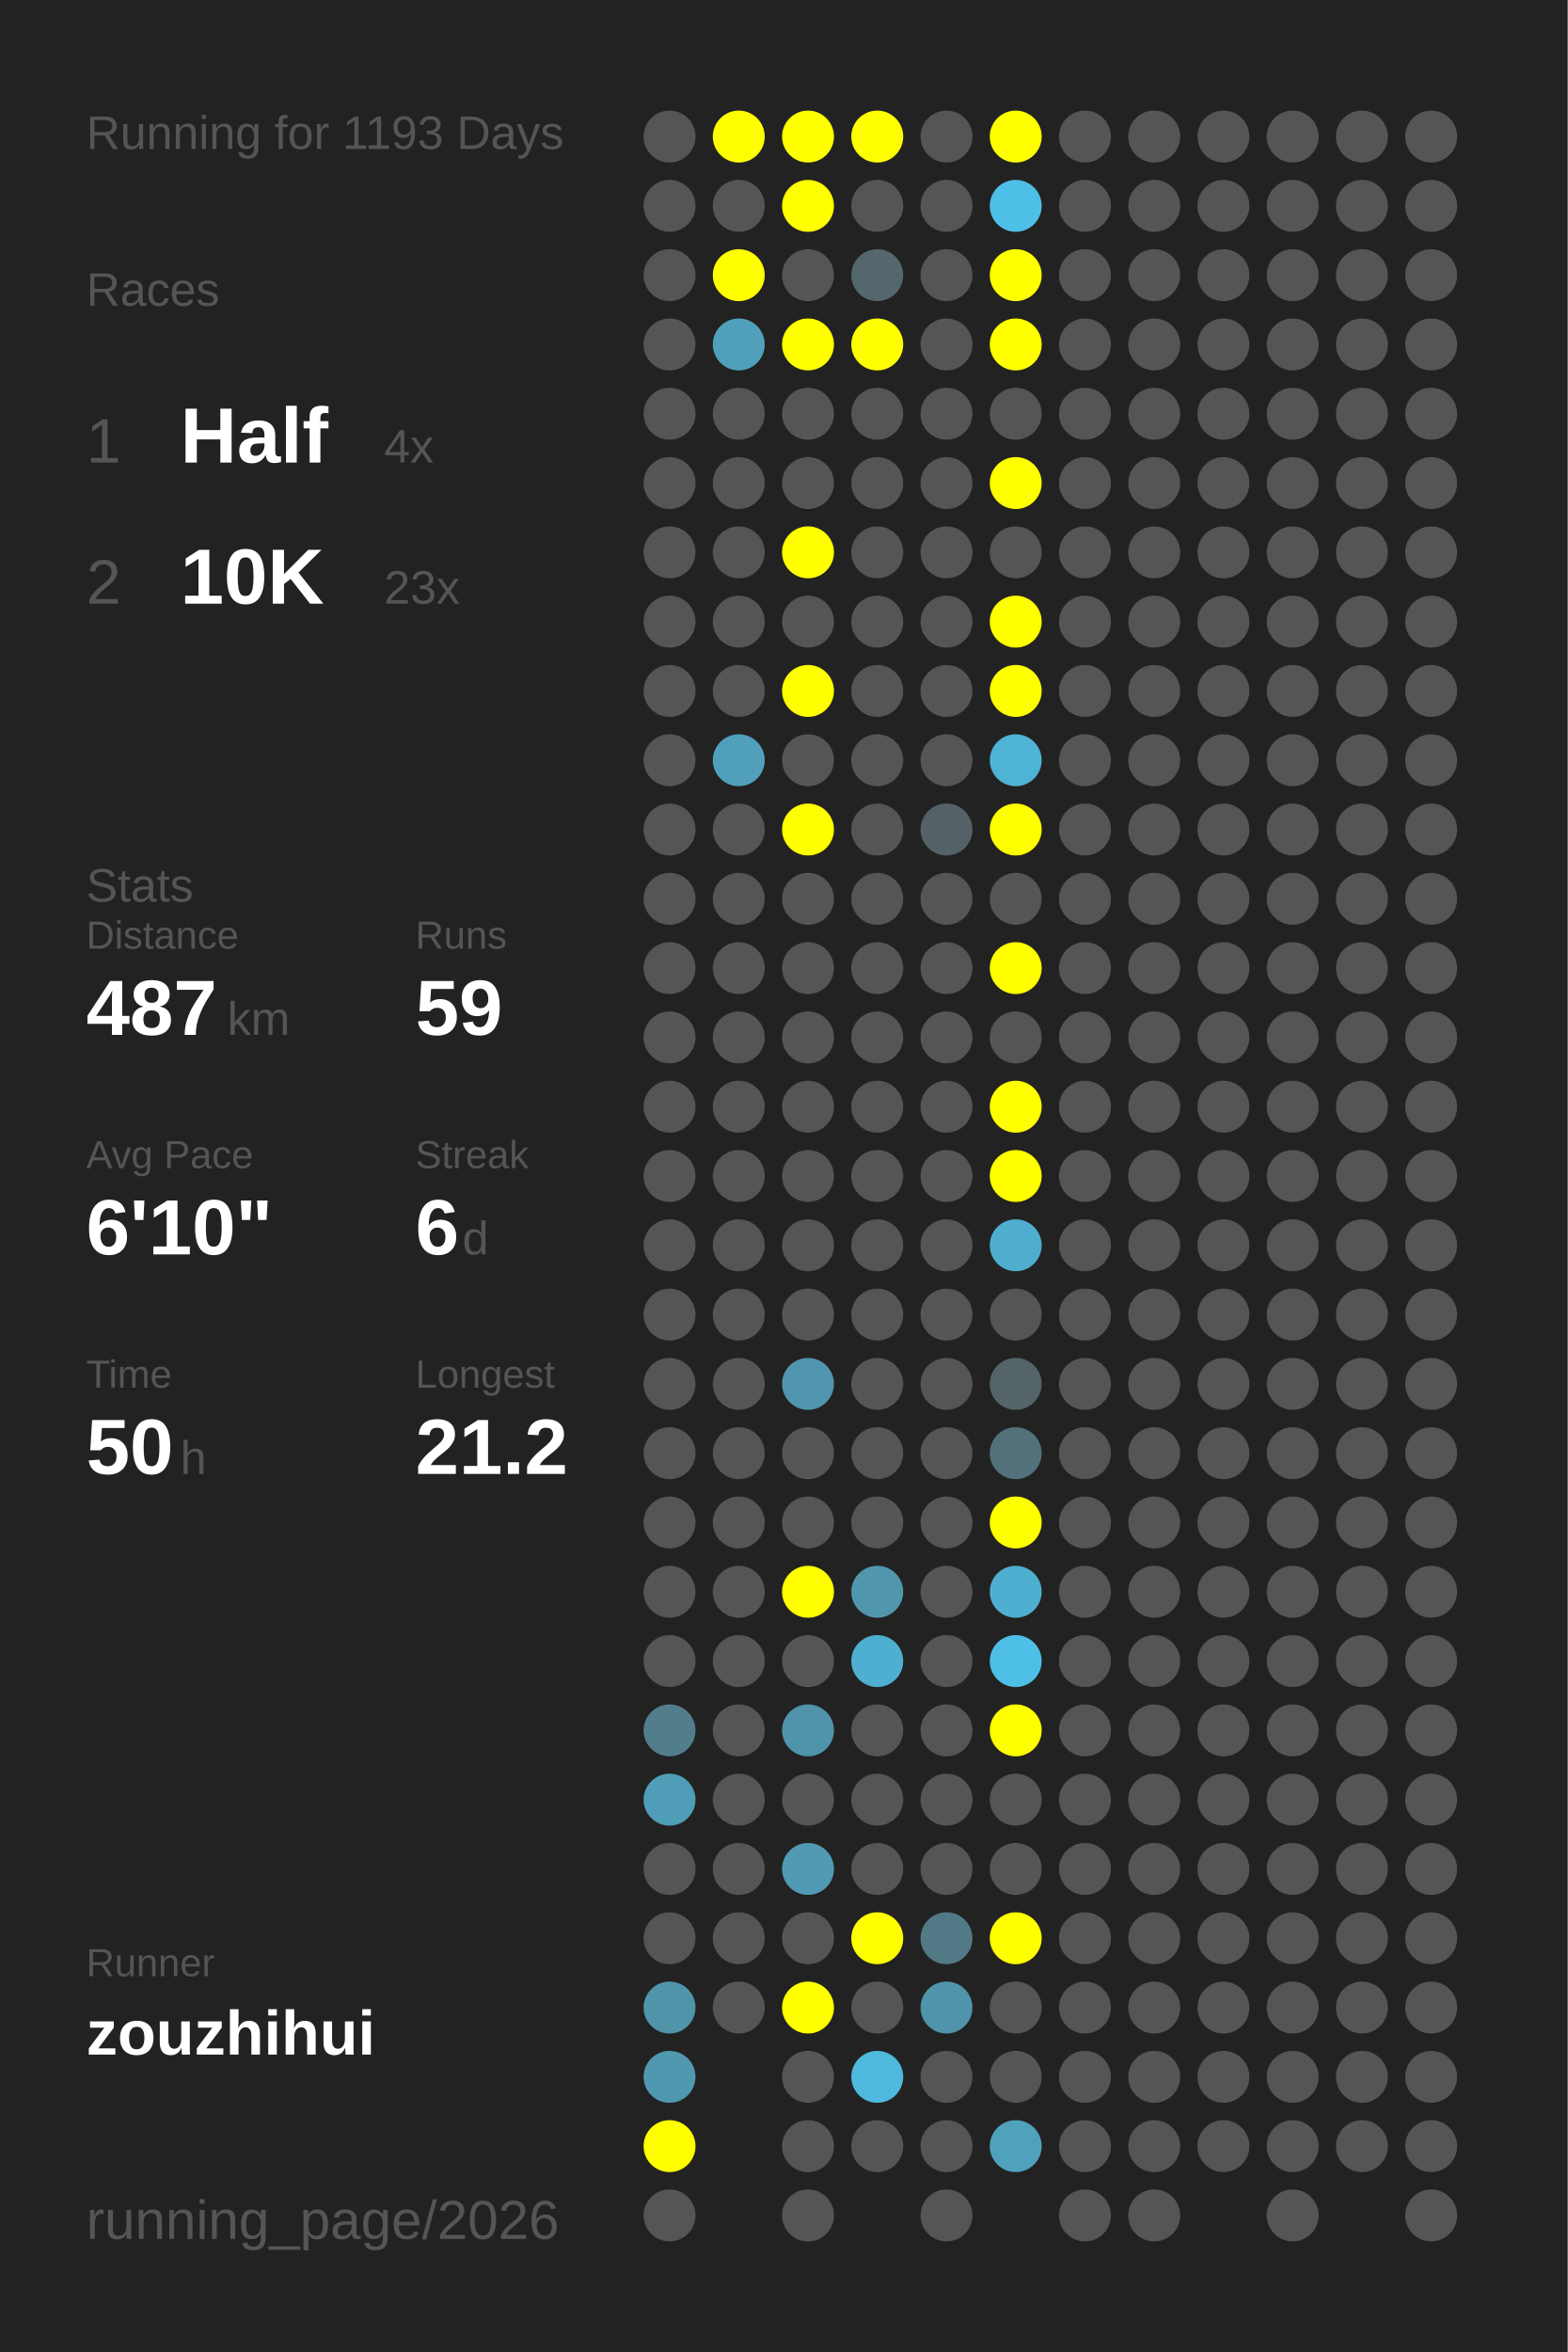
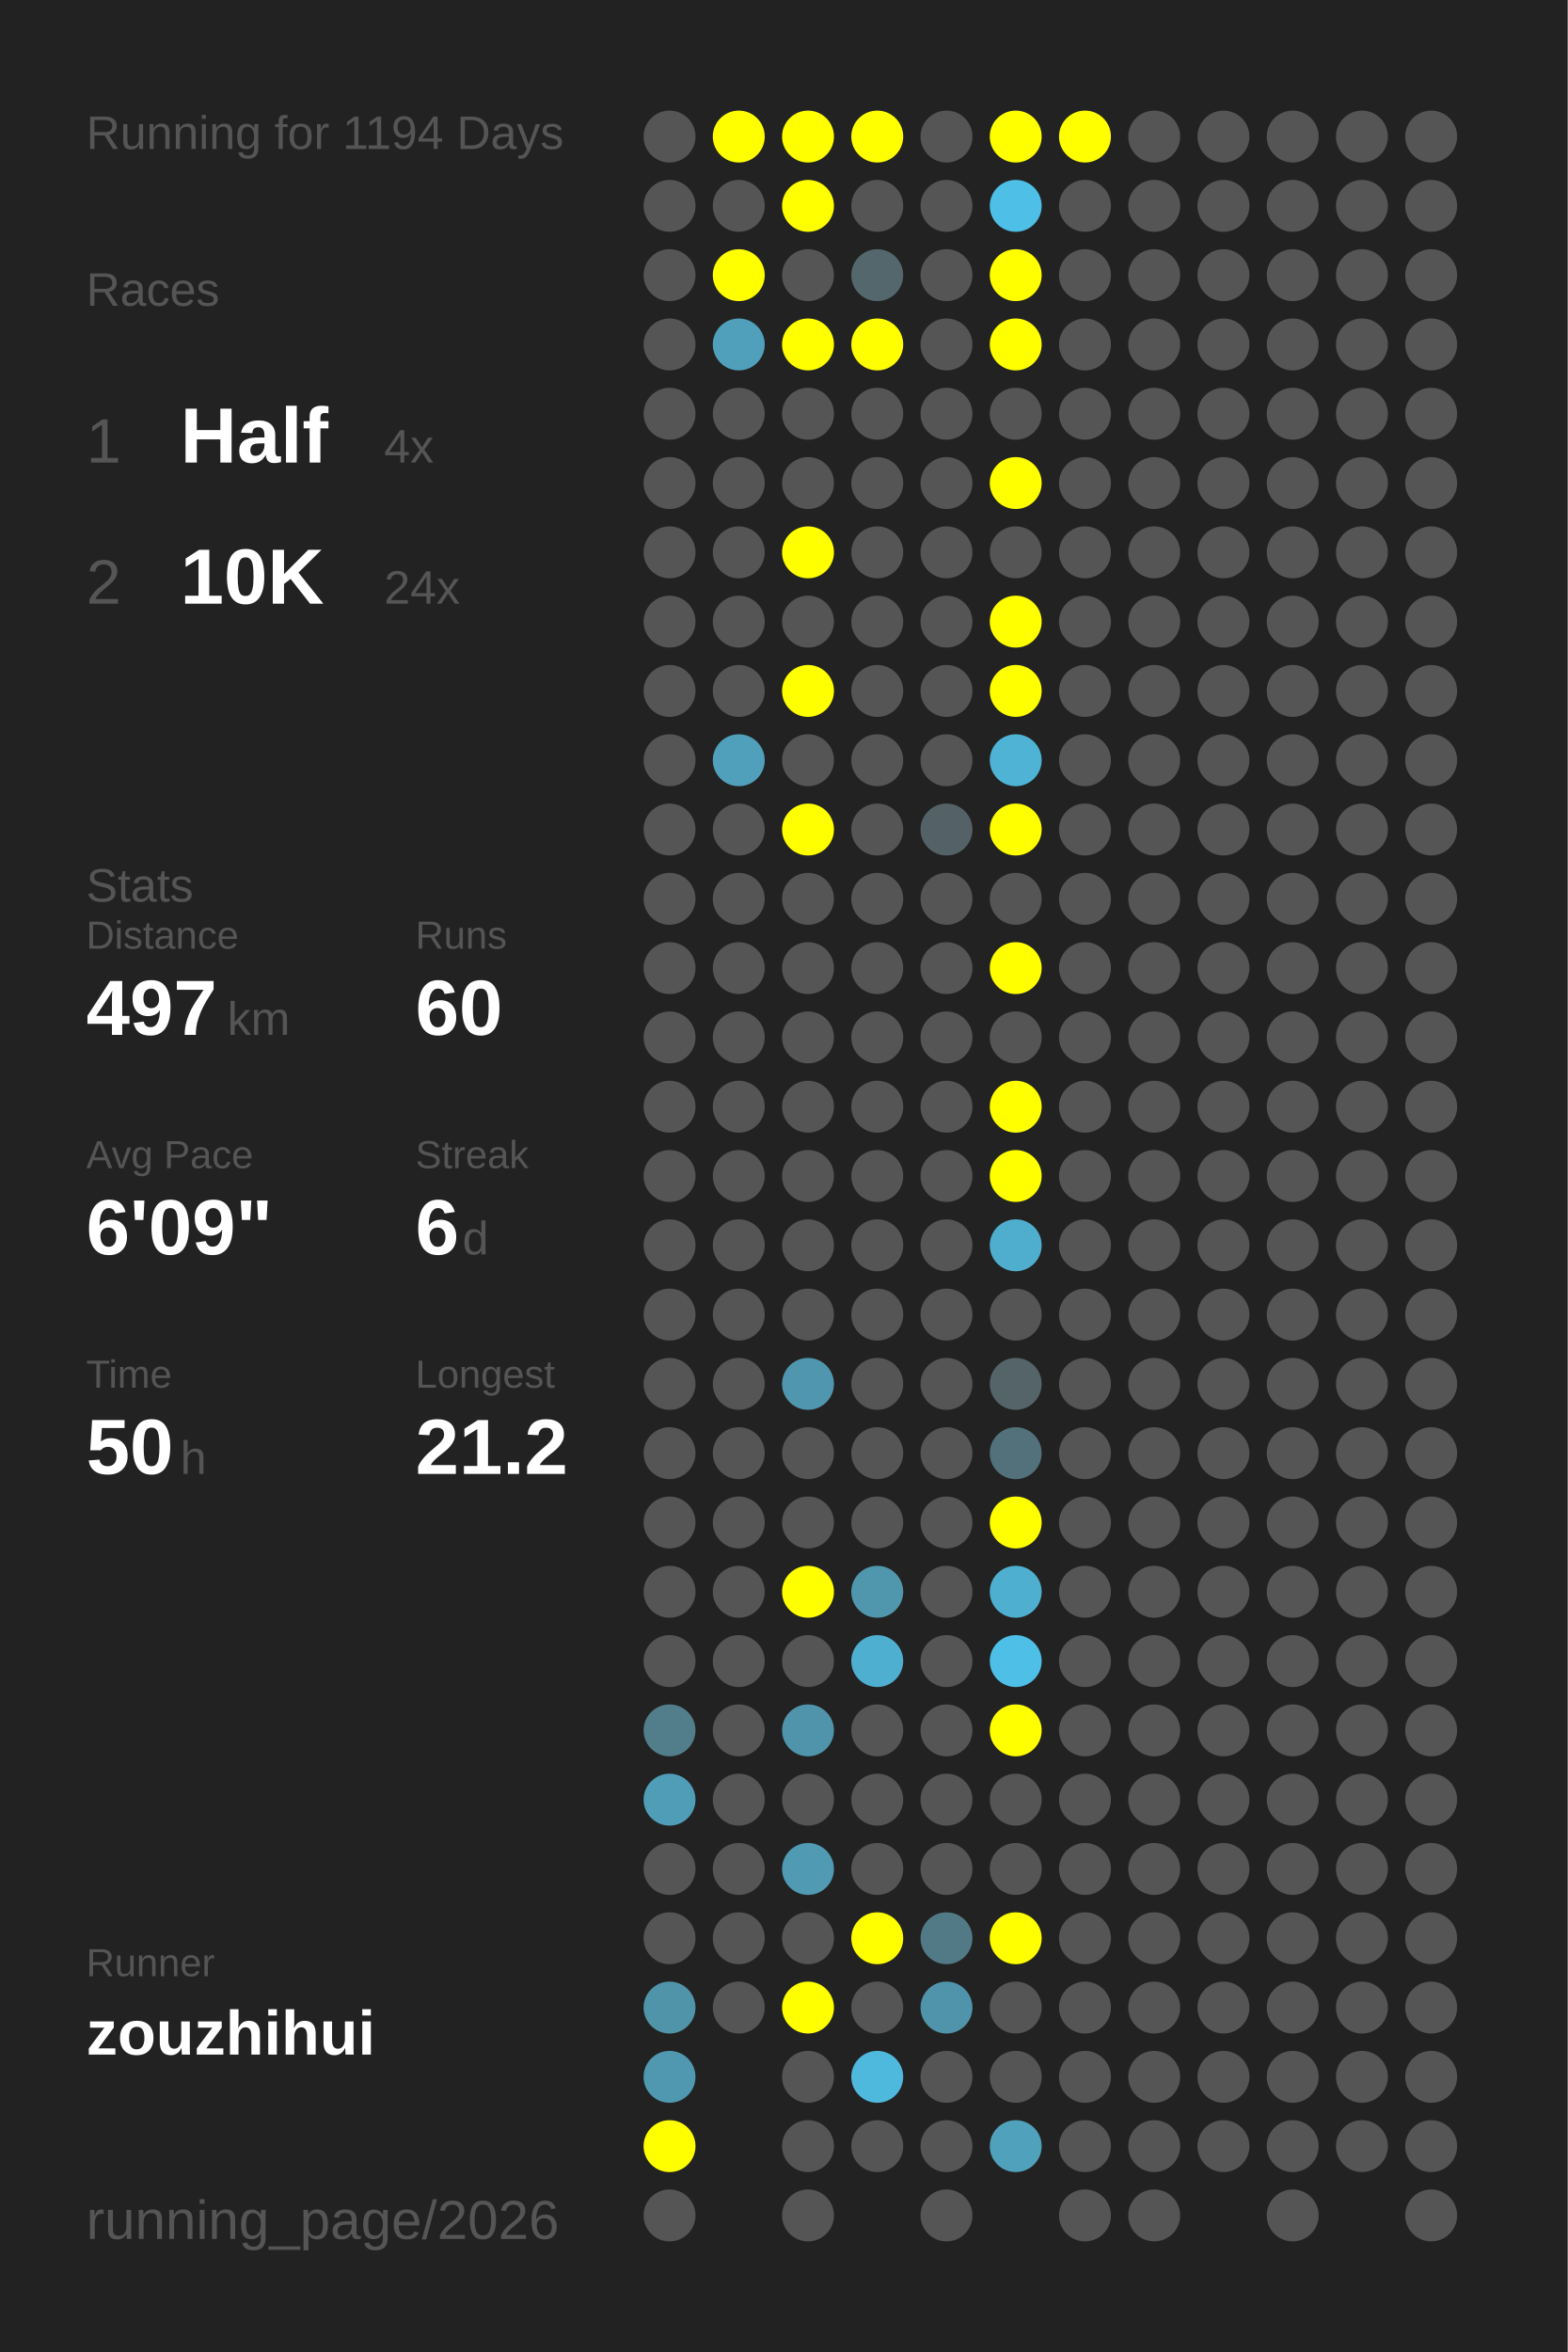
<svg xmlns="http://www.w3.org/2000/svg" baseProfile="full" height="300mm" version="1.1" viewBox="0,0,200,300" width="200mm">
  <defs />
  <rect fill="#222222" height="300" width="200" x="0" y="0" />
-   <text fill="#555555" style="font-size:6px; font-family:Arial;" x="11" y="19">Running for 1193 Days</text>
+   <text fill="#555555" style="font-size:6px; font-family:Arial;" x="11" y="19">Running for 1194 Days</text>
  <text fill="#555555" style="font-size:6px; font-family:Arial;" x="11" y="39">Races</text>
  <text fill="#555555" style="font-size:8px; font-family:Arial;" x="11" y="59">1</text>
  <text fill="#FFFFFF" style="font-size:10px; font-family:Arial; font-weight:bold;" x="23" y="59">Half</text>
  <text fill="#555555" style="font-size:6px; font-family:Arial;" x="49" y="59">4x</text>
  <text fill="#555555" style="font-size:8px; font-family:Arial;" x="11" y="77">2</text>
  <text fill="#FFFFFF" style="font-size:10px; font-family:Arial; font-weight:bold;" x="23" y="77">10K</text>
-   <text fill="#555555" style="font-size:6px; font-family:Arial;" x="49" y="77">23x</text>
+   <text fill="#555555" style="font-size:6px; font-family:Arial;" x="49" y="77">24x</text>
  <text fill="#555555" style="font-size:6px; font-family:Arial;" x="11" y="115">Stats</text>
  <text fill="#555555" style="font-size:5px; font-family:Arial;" x="11" y="121">Distance</text>
-   <text fill="#FFFFFF" style="font-size:10px; font-family:Arial; font-weight:bold;" x="11" y="132">487</text>
+   <text fill="#FFFFFF" style="font-size:10px; font-family:Arial; font-weight:bold;" x="11" y="132">497</text>
  <text fill="#555555" style="font-size:6px; font-family:Arial;" x="29" y="132">km</text>
  <text fill="#555555" style="font-size:5px; font-family:Arial;" x="53" y="121">Runs</text>
-   <text fill="#FFFFFF" style="font-size:10px; font-family:Arial; font-weight:bold;" x="53" y="132">59</text>
+   <text fill="#FFFFFF" style="font-size:10px; font-family:Arial; font-weight:bold;" x="53" y="132">60</text>
  <text fill="#555555" style="font-size:5px; font-family:Arial;" x="11" y="149">Avg Pace</text>
-   <text fill="#FFFFFF" style="font-size:10px; font-family:Arial; font-weight:bold;" x="11" y="160">6'10"</text>
+   <text fill="#FFFFFF" style="font-size:10px; font-family:Arial; font-weight:bold;" x="11" y="160">6'09"</text>
  <text fill="#555555" style="font-size:5px; font-family:Arial;" x="53" y="149">Streak</text>
  <text fill="#FFFFFF" style="font-size:10px; font-family:Arial; font-weight:bold;" x="53" y="160">6</text>
  <text fill="#555555" style="font-size:6px; font-family:Arial;" x="59" y="160">d</text>
  <text fill="#555555" style="font-size:5px; font-family:Arial;" x="11" y="177">Time</text>
  <text fill="#FFFFFF" style="font-size:10px; font-family:Arial; font-weight:bold;" x="11" y="188">50</text>
  <text fill="#555555" style="font-size:6px; font-family:Arial;" x="23" y="188">h</text>
  <text fill="#555555" style="font-size:5px; font-family:Arial;" x="53" y="177">Longest</text>
  <text fill="#FFFFFF" style="font-size:10px; font-family:Arial; font-weight:bold;" x="53" y="188">21.2</text>
  <text fill="#555555" style="font-size:5px; font-family:Arial;" x="11" y="252.065">Runner</text>
  <text fill="#FFFFFF" style="font-size:8px; font-family:Arial; font-weight:bold;" x="11" y="262.065">zouzhihui</text>
  <text fill="#555555" style="font-size:7px; font-family:Arial;" x="11" y="285.581">running_page/2026</text>
  <circle cx="85.417" cy="17.419" fill="#555555" r="3.312" />
  <circle cx="85.417" cy="26.258" fill="#555555" r="3.312" />
  <circle cx="85.417" cy="35.097" fill="#555555" r="3.312" />
  <circle cx="85.417" cy="43.935" fill="#555555" r="3.312" />
  <circle cx="85.417" cy="52.774" fill="#555555" r="3.312" />
  <circle cx="85.417" cy="61.613" fill="#555555" r="3.312" />
  <circle cx="85.417" cy="70.452" fill="#555555" r="3.312" />
  <circle cx="85.417" cy="79.29" fill="#555555" r="3.312" />
  <circle cx="85.417" cy="88.129" fill="#555555" r="3.312" />
  <circle cx="85.417" cy="96.968" fill="#555555" r="3.312" />
  <circle cx="85.417" cy="105.806" fill="#555555" r="3.312" />
  <circle cx="85.417" cy="114.645" fill="#555555" r="3.312" />
  <circle cx="85.417" cy="123.484" fill="#555555" r="3.312" />
  <circle cx="85.417" cy="132.323" fill="#555555" r="3.312" />
  <circle cx="85.417" cy="141.161" fill="#555555" r="3.312" />
  <circle cx="85.417" cy="150" fill="#555555" r="3.312" />
  <circle cx="85.417" cy="158.839" fill="#555555" r="3.312" />
  <circle cx="85.417" cy="167.677" fill="#555555" r="3.312" />
  <circle cx="85.417" cy="176.516" fill="#555555" r="3.312" />
  <circle cx="85.417" cy="185.355" fill="#555555" r="3.312" />
  <circle cx="85.417" cy="194.194" fill="#555555" r="3.312" />
  <circle cx="85.417" cy="203.032" fill="#555555" r="3.312" />
  <circle cx="85.417" cy="211.871" fill="#555555" r="3.312" />
  <circle cx="85.417" cy="220.71" fill="#527d8b" r="3.312" />
  <circle cx="85.417" cy="229.548" fill="#509db7" r="3.312" />
  <circle cx="85.417" cy="238.387" fill="#555555" r="3.312" />
  <circle cx="85.417" cy="247.226" fill="#555555" r="3.312" />
  <circle cx="85.417" cy="256.065" fill="#5094aa" r="3.312" />
  <circle cx="85.417" cy="264.903" fill="#5098b0" r="3.312" />
  <circle cx="85.417" cy="273.742" fill="#FFFF00" r="3.312" />
  <circle cx="85.417" cy="282.581" fill="#555555" r="3.312" />
  <circle cx="94.25" cy="17.419" fill="#FFFF00" r="3.312" />
  <circle cx="94.25" cy="26.258" fill="#555555" r="3.312" />
  <circle cx="94.25" cy="35.097" fill="#FFFF00" r="3.312" />
  <circle cx="94.25" cy="43.935" fill="#50a0bb" r="3.312" />
  <circle cx="94.25" cy="52.774" fill="#555555" r="3.312" />
  <circle cx="94.25" cy="61.613" fill="#555555" r="3.312" />
  <circle cx="94.25" cy="70.452" fill="#555555" r="3.312" />
  <circle cx="94.25" cy="79.29" fill="#555555" r="3.312" />
  <circle cx="94.25" cy="88.129" fill="#555555" r="3.312" />
  <circle cx="94.25" cy="96.968" fill="#50a0bc" r="3.312" />
  <circle cx="94.25" cy="105.806" fill="#555555" r="3.312" />
  <circle cx="94.25" cy="114.645" fill="#555555" r="3.312" />
  <circle cx="94.25" cy="123.484" fill="#555555" r="3.312" />
  <circle cx="94.25" cy="132.323" fill="#555555" r="3.312" />
  <circle cx="94.25" cy="141.161" fill="#555555" r="3.312" />
  <circle cx="94.25" cy="150" fill="#555555" r="3.312" />
  <circle cx="94.25" cy="158.839" fill="#555555" r="3.312" />
  <circle cx="94.25" cy="167.677" fill="#555555" r="3.312" />
  <circle cx="94.25" cy="176.516" fill="#555555" r="3.312" />
  <circle cx="94.25" cy="185.355" fill="#555555" r="3.312" />
  <circle cx="94.25" cy="194.194" fill="#555555" r="3.312" />
  <circle cx="94.25" cy="203.032" fill="#555555" r="3.312" />
  <circle cx="94.25" cy="211.871" fill="#555555" r="3.312" />
  <circle cx="94.25" cy="220.71" fill="#555555" r="3.312" />
  <circle cx="94.25" cy="229.548" fill="#555555" r="3.312" />
  <circle cx="94.25" cy="238.387" fill="#555555" r="3.312" />
  <circle cx="94.25" cy="247.226" fill="#555555" r="3.312" />
  <circle cx="94.25" cy="256.065" fill="#555555" r="3.312" />
  <circle cx="103.083" cy="17.419" fill="#FFFF00" r="3.312" />
  <circle cx="103.083" cy="26.258" fill="#FFFF00" r="3.312" />
  <circle cx="103.083" cy="35.097" fill="#555555" r="3.312" />
  <circle cx="103.083" cy="43.935" fill="#FFFF00" r="3.312" />
  <circle cx="103.083" cy="52.774" fill="#555555" r="3.312" />
  <circle cx="103.083" cy="61.613" fill="#555555" r="3.312" />
  <circle cx="103.083" cy="70.452" fill="#FFFF00" r="3.312" />
  <circle cx="103.083" cy="79.29" fill="#555555" r="3.312" />
  <circle cx="103.083" cy="88.129" fill="#FFFF00" r="3.312" />
  <circle cx="103.083" cy="96.968" fill="#555555" r="3.312" />
  <circle cx="103.083" cy="105.806" fill="#FFFF00" r="3.312" />
  <circle cx="103.083" cy="114.645" fill="#555555" r="3.312" />
  <circle cx="103.083" cy="123.484" fill="#555555" r="3.312" />
  <circle cx="103.083" cy="132.323" fill="#555555" r="3.312" />
  <circle cx="103.083" cy="141.161" fill="#555555" r="3.312" />
  <circle cx="103.083" cy="150" fill="#555555" r="3.312" />
  <circle cx="103.083" cy="158.839" fill="#555555" r="3.312" />
  <circle cx="103.083" cy="167.677" fill="#555555" r="3.312" />
  <circle cx="103.083" cy="176.516" fill="#5096ae" r="3.312" />
  <circle cx="103.083" cy="185.355" fill="#555555" r="3.312" />
  <circle cx="103.083" cy="194.194" fill="#555555" r="3.312" />
  <circle cx="103.083" cy="203.032" fill="#FFFF00" r="3.312" />
  <circle cx="103.083" cy="211.871" fill="#555555" r="3.312" />
  <circle cx="103.083" cy="220.71" fill="#5094ab" r="3.312" />
  <circle cx="103.083" cy="229.548" fill="#555555" r="3.312" />
  <circle cx="103.083" cy="238.387" fill="#509ab3" r="3.312" />
  <circle cx="103.083" cy="247.226" fill="#555555" r="3.312" />
  <circle cx="103.083" cy="256.065" fill="#FFFF00" r="3.312" />
  <circle cx="103.083" cy="264.903" fill="#555555" r="3.312" />
  <circle cx="103.083" cy="273.742" fill="#555555" r="3.312" />
  <circle cx="103.083" cy="282.581" fill="#555555" r="3.312" />
  <circle cx="111.917" cy="17.419" fill="#FFFF00" r="3.312" />
  <circle cx="111.917" cy="26.258" fill="#555555" r="3.312" />
  <circle cx="111.917" cy="35.097" fill="#53676d" r="3.312" />
  <circle cx="111.917" cy="43.935" fill="#FFFF00" r="3.312" />
  <circle cx="111.917" cy="52.774" fill="#555555" r="3.312" />
  <circle cx="111.917" cy="61.613" fill="#555555" r="3.312" />
  <circle cx="111.917" cy="70.452" fill="#555555" r="3.312" />
  <circle cx="111.917" cy="79.29" fill="#555555" r="3.312" />
  <circle cx="111.917" cy="88.129" fill="#555555" r="3.312" />
  <circle cx="111.917" cy="96.968" fill="#555555" r="3.312" />
  <circle cx="111.917" cy="105.806" fill="#555555" r="3.312" />
  <circle cx="111.917" cy="114.645" fill="#555555" r="3.312" />
  <circle cx="111.917" cy="123.484" fill="#555555" r="3.312" />
  <circle cx="111.917" cy="132.323" fill="#555555" r="3.312" />
  <circle cx="111.917" cy="141.161" fill="#555555" r="3.312" />
  <circle cx="111.917" cy="150" fill="#555555" r="3.312" />
  <circle cx="111.917" cy="158.839" fill="#555555" r="3.312" />
  <circle cx="111.917" cy="167.677" fill="#555555" r="3.312" />
  <circle cx="111.917" cy="176.516" fill="#555555" r="3.312" />
  <circle cx="111.917" cy="185.355" fill="#555555" r="3.312" />
  <circle cx="111.917" cy="194.194" fill="#555555" r="3.312" />
  <circle cx="111.917" cy="203.032" fill="#5097ae" r="3.312" />
  <circle cx="111.917" cy="211.871" fill="#4fafd0" r="3.312" />
  <circle cx="111.917" cy="220.71" fill="#555555" r="3.312" />
  <circle cx="111.917" cy="229.548" fill="#555555" r="3.312" />
  <circle cx="111.917" cy="238.387" fill="#555555" r="3.312" />
  <circle cx="111.917" cy="247.226" fill="#FFFF00" r="3.312" />
  <circle cx="111.917" cy="256.065" fill="#555555" r="3.312" />
  <circle cx="111.917" cy="264.903" fill="#4eb9dd" r="3.312" />
  <circle cx="111.917" cy="273.742" fill="#555555" r="3.312" />
  <circle cx="120.75" cy="17.419" fill="#555555" r="3.312" />
  <circle cx="120.75" cy="26.258" fill="#555555" r="3.312" />
  <circle cx="120.75" cy="35.097" fill="#555555" r="3.312" />
  <circle cx="120.75" cy="43.935" fill="#555555" r="3.312" />
  <circle cx="120.75" cy="52.774" fill="#555555" r="3.312" />
  <circle cx="120.75" cy="61.613" fill="#555555" r="3.312" />
  <circle cx="120.75" cy="70.452" fill="#555555" r="3.312" />
  <circle cx="120.75" cy="79.29" fill="#555555" r="3.312" />
  <circle cx="120.75" cy="88.129" fill="#555555" r="3.312" />
  <circle cx="120.75" cy="96.968" fill="#555555" r="3.312" />
  <circle cx="120.75" cy="105.806" fill="#546267" r="3.312" />
  <circle cx="120.75" cy="114.645" fill="#555555" r="3.312" />
  <circle cx="120.75" cy="123.484" fill="#555555" r="3.312" />
  <circle cx="120.75" cy="132.323" fill="#555555" r="3.312" />
  <circle cx="120.75" cy="141.161" fill="#555555" r="3.312" />
  <circle cx="120.75" cy="150" fill="#555555" r="3.312" />
  <circle cx="120.75" cy="158.839" fill="#555555" r="3.312" />
  <circle cx="120.75" cy="167.677" fill="#555555" r="3.312" />
  <circle cx="120.75" cy="176.516" fill="#555555" r="3.312" />
  <circle cx="120.75" cy="185.355" fill="#555555" r="3.312" />
  <circle cx="120.75" cy="194.194" fill="#555555" r="3.312" />
  <circle cx="120.75" cy="203.032" fill="#555555" r="3.312" />
  <circle cx="120.75" cy="211.871" fill="#555555" r="3.312" />
  <circle cx="120.75" cy="220.71" fill="#555555" r="3.312" />
  <circle cx="120.75" cy="229.548" fill="#555555" r="3.312" />
  <circle cx="120.75" cy="238.387" fill="#555555" r="3.312" />
  <circle cx="120.75" cy="247.226" fill="#527986" r="3.312" />
  <circle cx="120.75" cy="256.065" fill="#5094ab" r="3.312" />
  <circle cx="120.75" cy="264.903" fill="#555555" r="3.312" />
  <circle cx="120.75" cy="273.742" fill="#555555" r="3.312" />
  <circle cx="120.75" cy="282.581" fill="#555555" r="3.312" />
  <circle cx="129.583" cy="17.419" fill="#FFFF00" r="3.312" />
  <circle cx="129.583" cy="26.258" fill="#4ebfe6" r="3.312" />
  <circle cx="129.583" cy="35.097" fill="#FFFF00" r="3.312" />
  <circle cx="129.583" cy="43.935" fill="#FFFF00" r="3.312" />
  <circle cx="129.583" cy="52.774" fill="#555555" r="3.312" />
  <circle cx="129.583" cy="61.613" fill="#FFFF00" r="3.312" />
  <circle cx="129.583" cy="70.452" fill="#555555" r="3.312" />
  <circle cx="129.583" cy="79.29" fill="#FFFF00" r="3.312" />
  <circle cx="129.583" cy="88.129" fill="#FFFF00" r="3.312" />
  <circle cx="129.583" cy="96.968" fill="#4eb3d5" r="3.312" />
  <circle cx="129.583" cy="105.806" fill="#FFFF00" r="3.312" />
  <circle cx="129.583" cy="114.645" fill="#555555" r="3.312" />
  <circle cx="129.583" cy="123.484" fill="#FFFF00" r="3.312" />
  <circle cx="129.583" cy="132.323" fill="#555555" r="3.312" />
  <circle cx="129.583" cy="141.161" fill="#FFFF00" r="3.312" />
  <circle cx="129.583" cy="150" fill="#FFFF00" r="3.312" />
  <circle cx="129.583" cy="158.839" fill="#4faece" r="3.312" />
  <circle cx="129.583" cy="167.677" fill="#555555" r="3.312" />
  <circle cx="129.583" cy="176.516" fill="#546469" r="3.312" />
  <circle cx="129.583" cy="185.355" fill="#53717b" r="3.312" />
  <circle cx="129.583" cy="194.194" fill="#FFFF00" r="3.312" />
  <circle cx="129.583" cy="203.032" fill="#4fafd0" r="3.312" />
  <circle cx="129.583" cy="211.871" fill="#4ebfe6" r="3.312" />
  <circle cx="129.583" cy="220.71" fill="#FFFF00" r="3.312" />
  <circle cx="129.583" cy="229.548" fill="#555555" r="3.312" />
  <circle cx="129.583" cy="238.387" fill="#555555" r="3.312" />
  <circle cx="129.583" cy="247.226" fill="#FFFF00" r="3.312" />
  <circle cx="129.583" cy="256.065" fill="#555555" r="3.312" />
  <circle cx="129.583" cy="264.903" fill="#555555" r="3.312" />
  <circle cx="129.583" cy="273.742" fill="#50a1bc" r="3.312" />
-   <circle cx="138.417" cy="17.419" fill="#555555" r="3.312" />
+   <circle cx="138.417" cy="17.419" fill="#FFFF00" r="3.312" />
  <circle cx="138.417" cy="26.258" fill="#555555" r="3.312" />
  <circle cx="138.417" cy="35.097" fill="#555555" r="3.312" />
  <circle cx="138.417" cy="43.935" fill="#555555" r="3.312" />
  <circle cx="138.417" cy="52.774" fill="#555555" r="3.312" />
  <circle cx="138.417" cy="61.613" fill="#555555" r="3.312" />
  <circle cx="138.417" cy="70.452" fill="#555555" r="3.312" />
  <circle cx="138.417" cy="79.29" fill="#555555" r="3.312" />
  <circle cx="138.417" cy="88.129" fill="#555555" r="3.312" />
  <circle cx="138.417" cy="96.968" fill="#555555" r="3.312" />
  <circle cx="138.417" cy="105.806" fill="#555555" r="3.312" />
  <circle cx="138.417" cy="114.645" fill="#555555" r="3.312" />
  <circle cx="138.417" cy="123.484" fill="#555555" r="3.312" />
  <circle cx="138.417" cy="132.323" fill="#555555" r="3.312" />
  <circle cx="138.417" cy="141.161" fill="#555555" r="3.312" />
  <circle cx="138.417" cy="150" fill="#555555" r="3.312" />
  <circle cx="138.417" cy="158.839" fill="#555555" r="3.312" />
  <circle cx="138.417" cy="167.677" fill="#555555" r="3.312" />
  <circle cx="138.417" cy="176.516" fill="#555555" r="3.312" />
  <circle cx="138.417" cy="185.355" fill="#555555" r="3.312" />
  <circle cx="138.417" cy="194.194" fill="#555555" r="3.312" />
  <circle cx="138.417" cy="203.032" fill="#555555" r="3.312" />
  <circle cx="138.417" cy="211.871" fill="#555555" r="3.312" />
  <circle cx="138.417" cy="220.71" fill="#555555" r="3.312" />
  <circle cx="138.417" cy="229.548" fill="#555555" r="3.312" />
  <circle cx="138.417" cy="238.387" fill="#555555" r="3.312" />
  <circle cx="138.417" cy="247.226" fill="#555555" r="3.312" />
  <circle cx="138.417" cy="256.065" fill="#555555" r="3.312" />
  <circle cx="138.417" cy="264.903" fill="#555555" r="3.312" />
  <circle cx="138.417" cy="273.742" fill="#555555" r="3.312" />
  <circle cx="138.417" cy="282.581" fill="#555555" r="3.312" />
  <circle cx="147.25" cy="17.419" fill="#555555" r="3.312" />
  <circle cx="147.25" cy="26.258" fill="#555555" r="3.312" />
  <circle cx="147.25" cy="35.097" fill="#555555" r="3.312" />
  <circle cx="147.25" cy="43.935" fill="#555555" r="3.312" />
  <circle cx="147.25" cy="52.774" fill="#555555" r="3.312" />
  <circle cx="147.25" cy="61.613" fill="#555555" r="3.312" />
  <circle cx="147.25" cy="70.452" fill="#555555" r="3.312" />
  <circle cx="147.25" cy="79.29" fill="#555555" r="3.312" />
  <circle cx="147.25" cy="88.129" fill="#555555" r="3.312" />
  <circle cx="147.25" cy="96.968" fill="#555555" r="3.312" />
  <circle cx="147.25" cy="105.806" fill="#555555" r="3.312" />
  <circle cx="147.25" cy="114.645" fill="#555555" r="3.312" />
  <circle cx="147.25" cy="123.484" fill="#555555" r="3.312" />
  <circle cx="147.25" cy="132.323" fill="#555555" r="3.312" />
  <circle cx="147.25" cy="141.161" fill="#555555" r="3.312" />
  <circle cx="147.25" cy="150" fill="#555555" r="3.312" />
  <circle cx="147.25" cy="158.839" fill="#555555" r="3.312" />
  <circle cx="147.25" cy="167.677" fill="#555555" r="3.312" />
  <circle cx="147.25" cy="176.516" fill="#555555" r="3.312" />
  <circle cx="147.25" cy="185.355" fill="#555555" r="3.312" />
  <circle cx="147.25" cy="194.194" fill="#555555" r="3.312" />
  <circle cx="147.25" cy="203.032" fill="#555555" r="3.312" />
  <circle cx="147.25" cy="211.871" fill="#555555" r="3.312" />
  <circle cx="147.25" cy="220.71" fill="#555555" r="3.312" />
  <circle cx="147.25" cy="229.548" fill="#555555" r="3.312" />
  <circle cx="147.25" cy="238.387" fill="#555555" r="3.312" />
  <circle cx="147.25" cy="247.226" fill="#555555" r="3.312" />
  <circle cx="147.25" cy="256.065" fill="#555555" r="3.312" />
  <circle cx="147.25" cy="264.903" fill="#555555" r="3.312" />
  <circle cx="147.25" cy="273.742" fill="#555555" r="3.312" />
  <circle cx="147.25" cy="282.581" fill="#555555" r="3.312" />
  <circle cx="156.083" cy="17.419" fill="#555555" r="3.312" />
  <circle cx="156.083" cy="26.258" fill="#555555" r="3.312" />
  <circle cx="156.083" cy="35.097" fill="#555555" r="3.312" />
  <circle cx="156.083" cy="43.935" fill="#555555" r="3.312" />
  <circle cx="156.083" cy="52.774" fill="#555555" r="3.312" />
  <circle cx="156.083" cy="61.613" fill="#555555" r="3.312" />
  <circle cx="156.083" cy="70.452" fill="#555555" r="3.312" />
  <circle cx="156.083" cy="79.29" fill="#555555" r="3.312" />
  <circle cx="156.083" cy="88.129" fill="#555555" r="3.312" />
  <circle cx="156.083" cy="96.968" fill="#555555" r="3.312" />
  <circle cx="156.083" cy="105.806" fill="#555555" r="3.312" />
  <circle cx="156.083" cy="114.645" fill="#555555" r="3.312" />
  <circle cx="156.083" cy="123.484" fill="#555555" r="3.312" />
  <circle cx="156.083" cy="132.323" fill="#555555" r="3.312" />
  <circle cx="156.083" cy="141.161" fill="#555555" r="3.312" />
  <circle cx="156.083" cy="150" fill="#555555" r="3.312" />
  <circle cx="156.083" cy="158.839" fill="#555555" r="3.312" />
  <circle cx="156.083" cy="167.677" fill="#555555" r="3.312" />
  <circle cx="156.083" cy="176.516" fill="#555555" r="3.312" />
  <circle cx="156.083" cy="185.355" fill="#555555" r="3.312" />
  <circle cx="156.083" cy="194.194" fill="#555555" r="3.312" />
  <circle cx="156.083" cy="203.032" fill="#555555" r="3.312" />
  <circle cx="156.083" cy="211.871" fill="#555555" r="3.312" />
  <circle cx="156.083" cy="220.71" fill="#555555" r="3.312" />
  <circle cx="156.083" cy="229.548" fill="#555555" r="3.312" />
  <circle cx="156.083" cy="238.387" fill="#555555" r="3.312" />
  <circle cx="156.083" cy="247.226" fill="#555555" r="3.312" />
  <circle cx="156.083" cy="256.065" fill="#555555" r="3.312" />
  <circle cx="156.083" cy="264.903" fill="#555555" r="3.312" />
  <circle cx="156.083" cy="273.742" fill="#555555" r="3.312" />
  <circle cx="164.917" cy="17.419" fill="#555555" r="3.312" />
  <circle cx="164.917" cy="26.258" fill="#555555" r="3.312" />
  <circle cx="164.917" cy="35.097" fill="#555555" r="3.312" />
  <circle cx="164.917" cy="43.935" fill="#555555" r="3.312" />
  <circle cx="164.917" cy="52.774" fill="#555555" r="3.312" />
  <circle cx="164.917" cy="61.613" fill="#555555" r="3.312" />
  <circle cx="164.917" cy="70.452" fill="#555555" r="3.312" />
  <circle cx="164.917" cy="79.29" fill="#555555" r="3.312" />
  <circle cx="164.917" cy="88.129" fill="#555555" r="3.312" />
  <circle cx="164.917" cy="96.968" fill="#555555" r="3.312" />
  <circle cx="164.917" cy="105.806" fill="#555555" r="3.312" />
  <circle cx="164.917" cy="114.645" fill="#555555" r="3.312" />
  <circle cx="164.917" cy="123.484" fill="#555555" r="3.312" />
  <circle cx="164.917" cy="132.323" fill="#555555" r="3.312" />
  <circle cx="164.917" cy="141.161" fill="#555555" r="3.312" />
  <circle cx="164.917" cy="150" fill="#555555" r="3.312" />
  <circle cx="164.917" cy="158.839" fill="#555555" r="3.312" />
  <circle cx="164.917" cy="167.677" fill="#555555" r="3.312" />
  <circle cx="164.917" cy="176.516" fill="#555555" r="3.312" />
  <circle cx="164.917" cy="185.355" fill="#555555" r="3.312" />
  <circle cx="164.917" cy="194.194" fill="#555555" r="3.312" />
  <circle cx="164.917" cy="203.032" fill="#555555" r="3.312" />
  <circle cx="164.917" cy="211.871" fill="#555555" r="3.312" />
  <circle cx="164.917" cy="220.71" fill="#555555" r="3.312" />
  <circle cx="164.917" cy="229.548" fill="#555555" r="3.312" />
  <circle cx="164.917" cy="238.387" fill="#555555" r="3.312" />
  <circle cx="164.917" cy="247.226" fill="#555555" r="3.312" />
  <circle cx="164.917" cy="256.065" fill="#555555" r="3.312" />
  <circle cx="164.917" cy="264.903" fill="#555555" r="3.312" />
  <circle cx="164.917" cy="273.742" fill="#555555" r="3.312" />
  <circle cx="164.917" cy="282.581" fill="#555555" r="3.312" />
  <circle cx="173.75" cy="17.419" fill="#555555" r="3.312" />
  <circle cx="173.75" cy="26.258" fill="#555555" r="3.312" />
  <circle cx="173.75" cy="35.097" fill="#555555" r="3.312" />
  <circle cx="173.75" cy="43.935" fill="#555555" r="3.312" />
  <circle cx="173.75" cy="52.774" fill="#555555" r="3.312" />
  <circle cx="173.75" cy="61.613" fill="#555555" r="3.312" />
  <circle cx="173.75" cy="70.452" fill="#555555" r="3.312" />
  <circle cx="173.75" cy="79.29" fill="#555555" r="3.312" />
  <circle cx="173.75" cy="88.129" fill="#555555" r="3.312" />
  <circle cx="173.75" cy="96.968" fill="#555555" r="3.312" />
  <circle cx="173.75" cy="105.806" fill="#555555" r="3.312" />
  <circle cx="173.75" cy="114.645" fill="#555555" r="3.312" />
  <circle cx="173.75" cy="123.484" fill="#555555" r="3.312" />
  <circle cx="173.75" cy="132.323" fill="#555555" r="3.312" />
  <circle cx="173.75" cy="141.161" fill="#555555" r="3.312" />
  <circle cx="173.75" cy="150" fill="#555555" r="3.312" />
  <circle cx="173.75" cy="158.839" fill="#555555" r="3.312" />
  <circle cx="173.75" cy="167.677" fill="#555555" r="3.312" />
  <circle cx="173.75" cy="176.516" fill="#555555" r="3.312" />
  <circle cx="173.75" cy="185.355" fill="#555555" r="3.312" />
  <circle cx="173.75" cy="194.194" fill="#555555" r="3.312" />
  <circle cx="173.75" cy="203.032" fill="#555555" r="3.312" />
  <circle cx="173.75" cy="211.871" fill="#555555" r="3.312" />
  <circle cx="173.75" cy="220.71" fill="#555555" r="3.312" />
  <circle cx="173.75" cy="229.548" fill="#555555" r="3.312" />
  <circle cx="173.75" cy="238.387" fill="#555555" r="3.312" />
  <circle cx="173.75" cy="247.226" fill="#555555" r="3.312" />
  <circle cx="173.75" cy="256.065" fill="#555555" r="3.312" />
  <circle cx="173.75" cy="264.903" fill="#555555" r="3.312" />
  <circle cx="173.75" cy="273.742" fill="#555555" r="3.312" />
  <circle cx="182.583" cy="17.419" fill="#555555" r="3.312" />
  <circle cx="182.583" cy="26.258" fill="#555555" r="3.312" />
  <circle cx="182.583" cy="35.097" fill="#555555" r="3.312" />
  <circle cx="182.583" cy="43.935" fill="#555555" r="3.312" />
  <circle cx="182.583" cy="52.774" fill="#555555" r="3.312" />
  <circle cx="182.583" cy="61.613" fill="#555555" r="3.312" />
  <circle cx="182.583" cy="70.452" fill="#555555" r="3.312" />
  <circle cx="182.583" cy="79.29" fill="#555555" r="3.312" />
  <circle cx="182.583" cy="88.129" fill="#555555" r="3.312" />
  <circle cx="182.583" cy="96.968" fill="#555555" r="3.312" />
  <circle cx="182.583" cy="105.806" fill="#555555" r="3.312" />
  <circle cx="182.583" cy="114.645" fill="#555555" r="3.312" />
  <circle cx="182.583" cy="123.484" fill="#555555" r="3.312" />
  <circle cx="182.583" cy="132.323" fill="#555555" r="3.312" />
  <circle cx="182.583" cy="141.161" fill="#555555" r="3.312" />
  <circle cx="182.583" cy="150" fill="#555555" r="3.312" />
  <circle cx="182.583" cy="158.839" fill="#555555" r="3.312" />
  <circle cx="182.583" cy="167.677" fill="#555555" r="3.312" />
  <circle cx="182.583" cy="176.516" fill="#555555" r="3.312" />
  <circle cx="182.583" cy="185.355" fill="#555555" r="3.312" />
  <circle cx="182.583" cy="194.194" fill="#555555" r="3.312" />
  <circle cx="182.583" cy="203.032" fill="#555555" r="3.312" />
  <circle cx="182.583" cy="211.871" fill="#555555" r="3.312" />
  <circle cx="182.583" cy="220.71" fill="#555555" r="3.312" />
  <circle cx="182.583" cy="229.548" fill="#555555" r="3.312" />
  <circle cx="182.583" cy="238.387" fill="#555555" r="3.312" />
  <circle cx="182.583" cy="247.226" fill="#555555" r="3.312" />
  <circle cx="182.583" cy="256.065" fill="#555555" r="3.312" />
  <circle cx="182.583" cy="264.903" fill="#555555" r="3.312" />
  <circle cx="182.583" cy="273.742" fill="#555555" r="3.312" />
  <circle cx="182.583" cy="282.581" fill="#555555" r="3.312" />
</svg>
